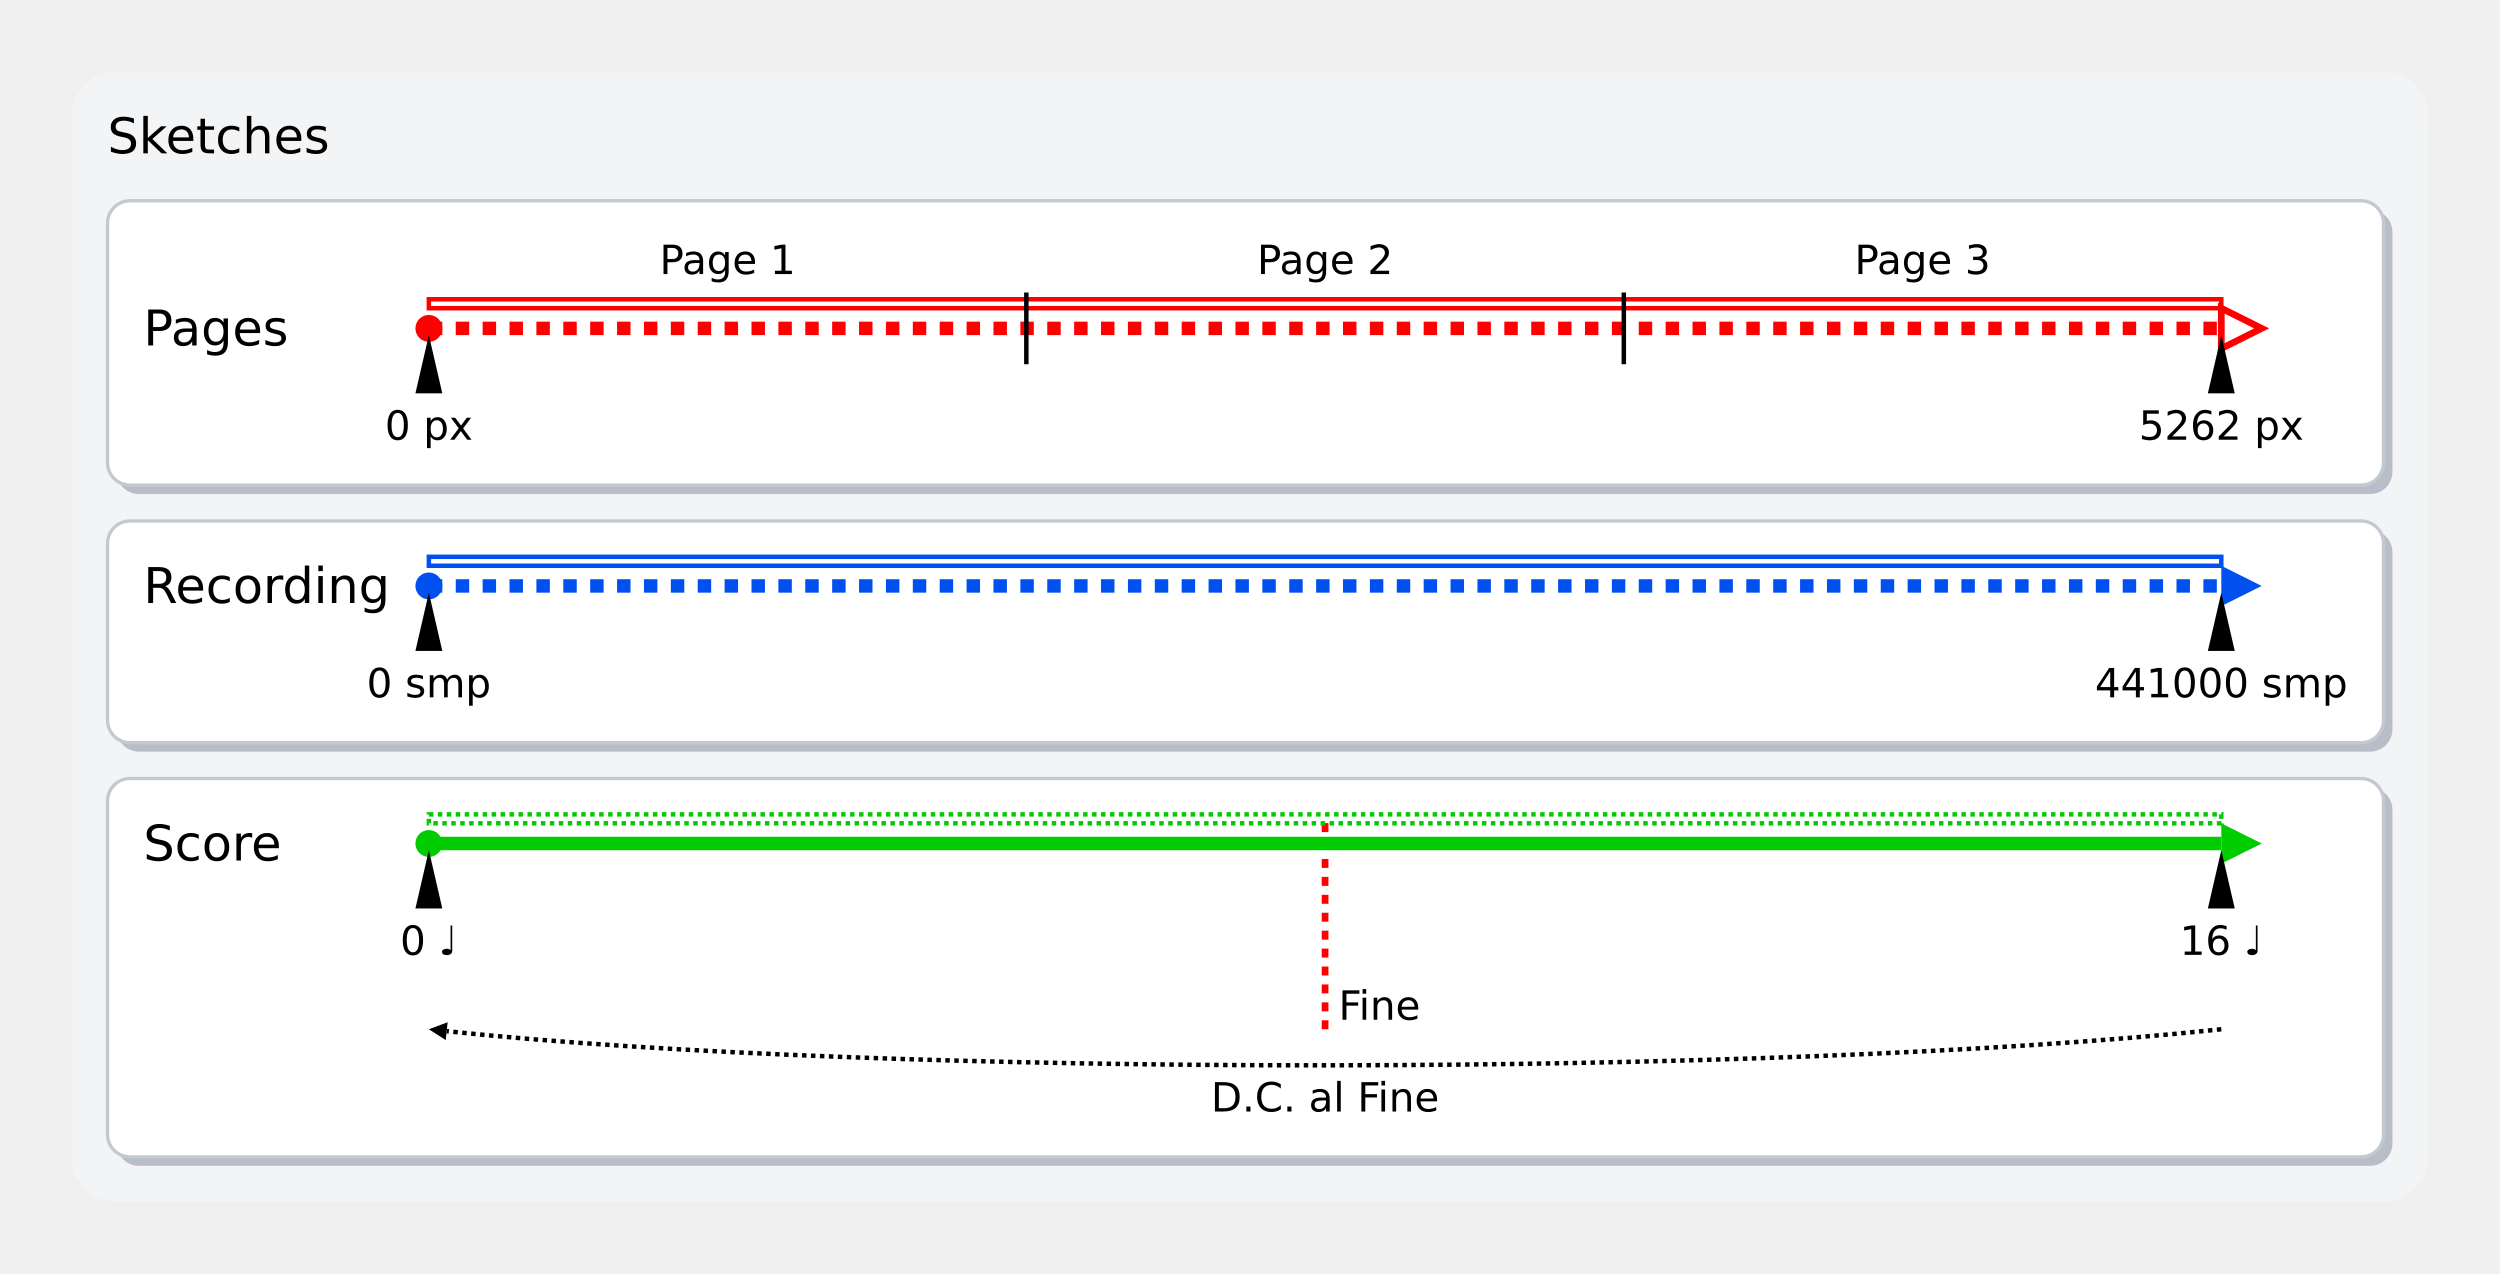
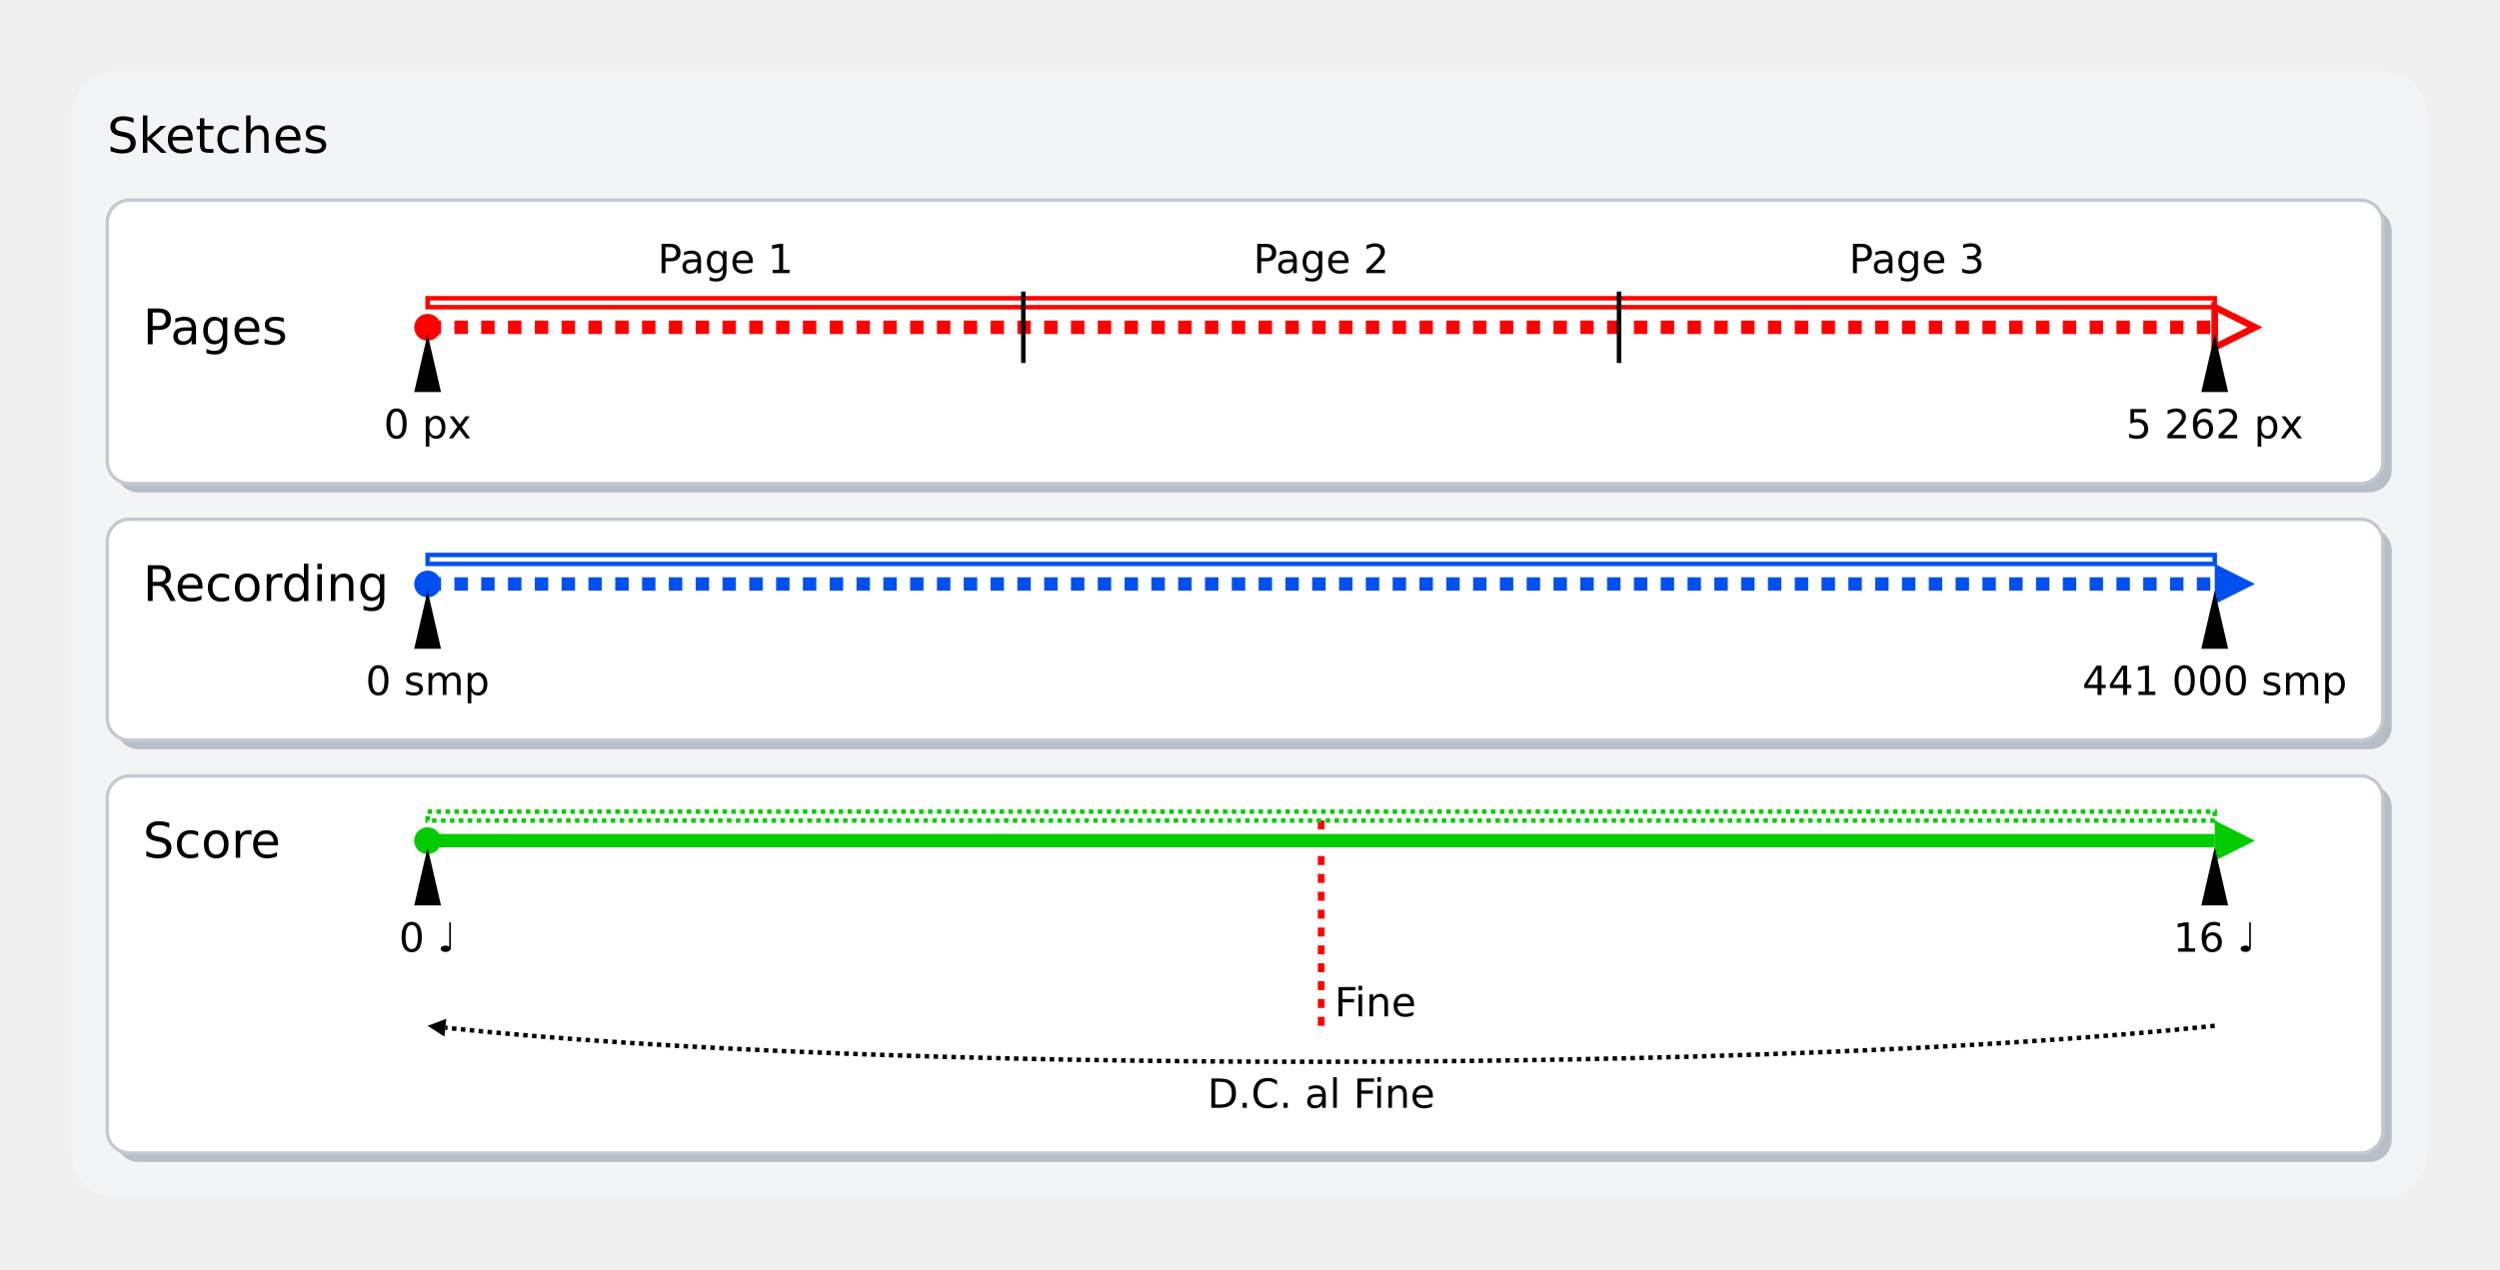
- <svg xmlns="http://www.w3.org/2000/svg" width="557.897" height="284.164" viewBox="0 0 557.897 284.164" font-family="DejaVu Sans" text-rendering="geometricPrecision" style="font-kerning:none;font-variant-ligatures:none">
+ <svg xmlns="http://www.w3.org/2000/svg" width="559.327" height="284.164" viewBox="0 0 559.327 284.164" font-family="DejaVu Sans, Noto Music" text-rendering="geometricPrecision" style="font-kerning:none;font-variant-ligatures:none">
  <g transform="translate(16 16)">
-     <rect x="0" y="0" width="525.897" height="252.164" rx="10" fill="#F3F4F6" />
+     <rect x="0" y="0" width="527.327" height="252.164" rx="10" fill="#F3F4F6" />
    <text data-part="name" x="8" y="18.21" text-anchor="start" font-size="11" fill="#000000">Sketches</text>
-     <rect data-id="pages" data-part="card" x="10" y="30.805" width="507.897" height="63.453" rx="5" fill="#B8BEC8" />
-     <rect data-id="pages" data-part="card" x="8" y="28.805" width="507.897" height="63.453" rx="5" fill="#FFFFFF" stroke="#C4C9D1" stroke-width="0.75" />
+     <rect data-id="pages" data-part="card" x="10" y="30.805" width="509.327" height="63.453" rx="5" fill="#B8BEC8" />
+     <rect data-id="pages" data-part="card" x="8" y="28.805" width="509.327" height="63.453" rx="5" fill="#FFFFFF" stroke="#C4C9D1" stroke-width="0.75" />
    <polygon data-id="cmap_3" points="79.704,50.781 479.704,50.781 479.704,52.781 79.704,52.781" fill="none" stroke="#FF0000" stroke-width="1" />
    <line data-id="pages" x1="79.704" y1="57.281" x2="479.704" y2="57.281" stroke="#FF0000" stroke-width="3" stroke-dasharray="3 3" />
    <circle data-id="pages" cx="79.704" cy="57.281" r="3" fill="#FF0000" />
    <polygon data-id="pages" points="488.704,57.281 479.704,52.781 479.704,61.781" fill="none" stroke="#FF0000" stroke-width="1.5" />
    <line data-id="page_2" data-part="start" x1="213.037" y1="49.281" x2="213.037" y2="65.281" stroke="#000000" stroke-width="1" />
    <line data-id="page_3" data-part="start" x1="346.37" y1="49.281" x2="346.37" y2="65.281" stroke="#000000" stroke-width="1" />
    <polygon data-id="timestamp_1" points="79.704,58.781 76.704,71.781 82.704,71.781" fill="#000000" />
    <polygon data-id="timestamp_2" points="479.704,58.781 476.704,71.781 482.704,71.781" fill="#000000" />
    <text data-id="pages" data-part="name" x="16" y="61.089" text-anchor="start" font-size="11" fill="#000000">Pages</text>
    <text data-id="timestamp_1" data-part="coordinate" x="79.704" y="82.135" text-anchor="middle" font-size="9" fill="#000000">0 px</text>
-     <text data-id="timestamp_2" data-part="coordinate" x="479.704" y="82.135" text-anchor="middle" font-size="9" fill="#000000">5262 px</text>
+     <text data-id="timestamp_2" data-part="coordinate" x="479.704" y="82.135" text-anchor="middle" font-size="9" fill="#000000">5 262 px</text>
    <text data-id="page_1" data-part="label" x="146.37" y="45.159" text-anchor="middle" font-size="9" fill="#000000">Page 1</text>
    <text data-id="page_2" data-part="label" x="279.704" y="45.159" text-anchor="middle" font-size="9" fill="#000000">Page 2</text>
    <text data-id="page_3" data-part="label" x="413.037" y="45.159" text-anchor="middle" font-size="9" fill="#000000">Page 3</text>
-     <rect data-id="recording" data-part="card" x="10" y="102.258" width="507.897" height="49.477" rx="5" fill="#B8BEC8" />
-     <rect data-id="recording" data-part="card" x="8" y="100.258" width="507.897" height="49.477" rx="5" fill="#FFFFFF" stroke="#C4C9D1" stroke-width="0.75" />
+     <rect data-id="recording" data-part="card" x="10" y="102.258" width="509.327" height="49.477" rx="5" fill="#B8BEC8" />
+     <rect data-id="recording" data-part="card" x="8" y="100.258" width="509.327" height="49.477" rx="5" fill="#FFFFFF" stroke="#C4C9D1" stroke-width="0.75" />
    <polygon data-id="cmap_2" points="79.704,108.258 479.704,108.258 479.704,110.258 79.704,110.258" fill="none" stroke="#0050EF" stroke-width="1" />
    <line data-id="recording" x1="79.704" y1="114.758" x2="479.704" y2="114.758" stroke="#0050EF" stroke-width="3" stroke-dasharray="3 3" />
    <circle data-id="recording" cx="79.704" cy="114.758" r="3" fill="#0050EF" />
    <polygon data-id="recording" points="488.704,114.758 479.704,110.258 479.704,119.258" fill="#0050EF" />
    <polygon data-id="timestamp_3" points="79.704,116.258 76.704,129.258 82.704,129.258" fill="#000000" />
    <polygon data-id="timestamp_4" points="479.704,116.258 476.704,129.258 482.704,129.258" fill="#000000" />
    <text data-id="recording" data-part="name" x="16" y="118.566" text-anchor="start" font-size="11" fill="#000000">Recording</text>
    <text data-id="timestamp_3" data-part="coordinate" x="79.704" y="139.612" text-anchor="middle" font-size="9" fill="#000000">0 smp</text>
-     <text data-id="timestamp_4" data-part="coordinate" x="479.704" y="139.612" text-anchor="middle" font-size="9" fill="#000000">441000 smp</text>
-     <rect data-id="score" data-part="card" x="10" y="159.734" width="507.897" height="84.43" rx="5" fill="#B8BEC8" />
-     <rect data-id="score" data-part="card" x="8" y="157.734" width="507.897" height="84.43" rx="5" fill="#FFFFFF" stroke="#C4C9D1" stroke-width="0.75" />
+     <text data-id="timestamp_4" data-part="coordinate" x="479.704" y="139.612" text-anchor="middle" font-size="9" fill="#000000">441 000 smp</text>
+     <rect data-id="score" data-part="card" x="10" y="159.734" width="509.327" height="84.43" rx="5" fill="#B8BEC8" />
+     <rect data-id="score" data-part="card" x="8" y="157.734" width="509.327" height="84.43" rx="5" fill="#FFFFFF" stroke="#C4C9D1" stroke-width="0.75" />
    <line data-id="flow_marker_1" x1="279.704" y1="213.688" x2="279.704" y2="165.734" stroke="#FF0000" stroke-width="1.5" stroke-dasharray="2 2" />
    <polygon data-id="cmap_1" points="79.704,165.734 479.704,165.734 479.704,167.734 79.704,167.734" fill="none" stroke="#00CC00" stroke-width="1" stroke-dasharray="1 1" />
    <path data-id="jump_from_1" d="M479.704 213.688C379.704 224.354 179.704 224.354 83.681 214.112" fill="none" stroke="#000000" stroke-width="1" stroke-dasharray="1 1" />
    <polygon data-id="jump_from_1" points="79.704,213.688 83.469,216.101 83.893,212.123" fill="#000000" />
    <line data-id="score" x1="79.704" y1="172.234" x2="479.704" y2="172.234" stroke="#00CC00" stroke-width="3" />
    <circle data-id="score" cx="79.704" cy="172.234" r="3" fill="#00CC00" />
    <polygon data-id="score" points="488.704,172.234 479.704,167.734 479.704,176.734" fill="#00CC00" />
    <polygon data-id="timestamp_5" points="79.704,173.734 76.704,186.734 82.704,186.734" fill="#000000" />
    <polygon data-id="timestamp_6" points="479.704,173.734 476.704,186.734 482.704,186.734" fill="#000000" />
    <text data-id="score" data-part="name" x="16" y="176.042" text-anchor="start" font-size="11" fill="#000000">Score</text>
    <text data-id="timestamp_5" data-part="coordinate" x="79.704" y="197.088" text-anchor="middle" font-size="9" fill="#000000">0 ♩</text>
    <text data-id="timestamp_6" data-part="coordinate" x="479.704" y="197.088" text-anchor="middle" font-size="9" fill="#000000">16 ♩</text>
    <text data-id="jump_from_1" data-part="label" x="279.704" y="232.042" text-anchor="middle" font-size="9" fill="#000000">D.C. al Fine</text>
    <text data-id="flow_marker_1" data-part="label" x="282.704" y="211.565" text-anchor="start" font-size="9" fill="#000000">Fine</text>
  </g>
</svg>
